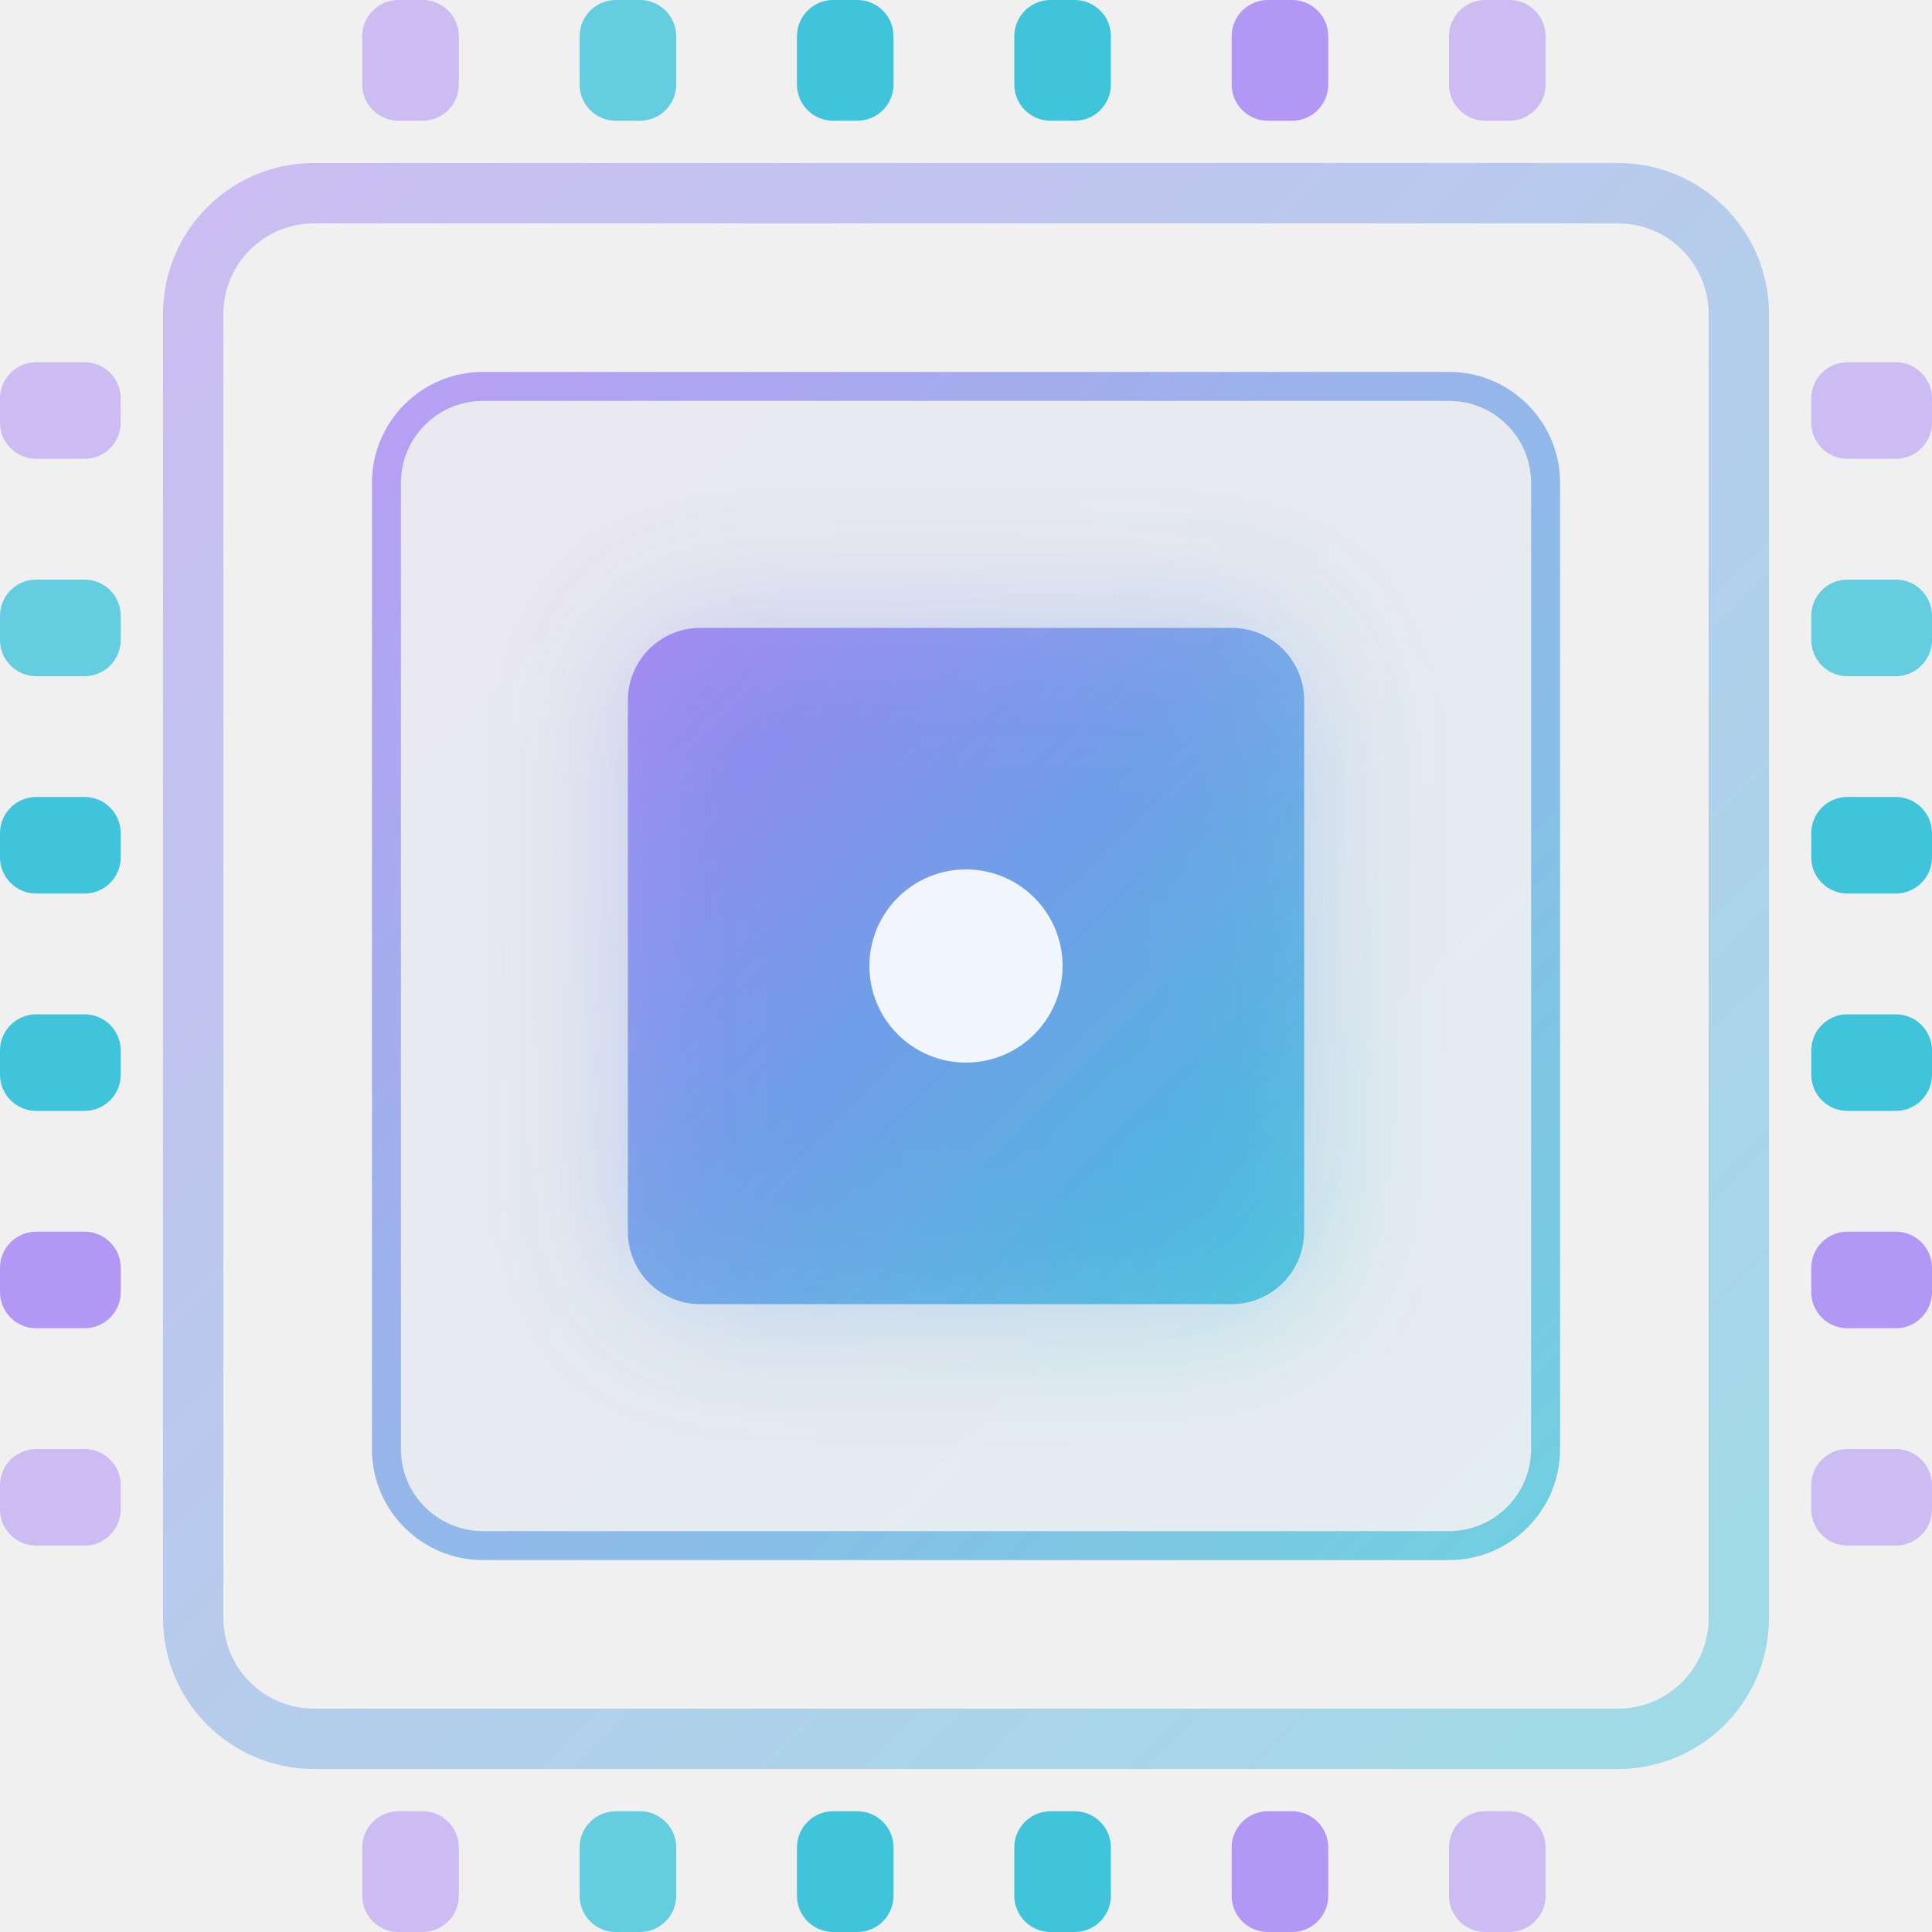
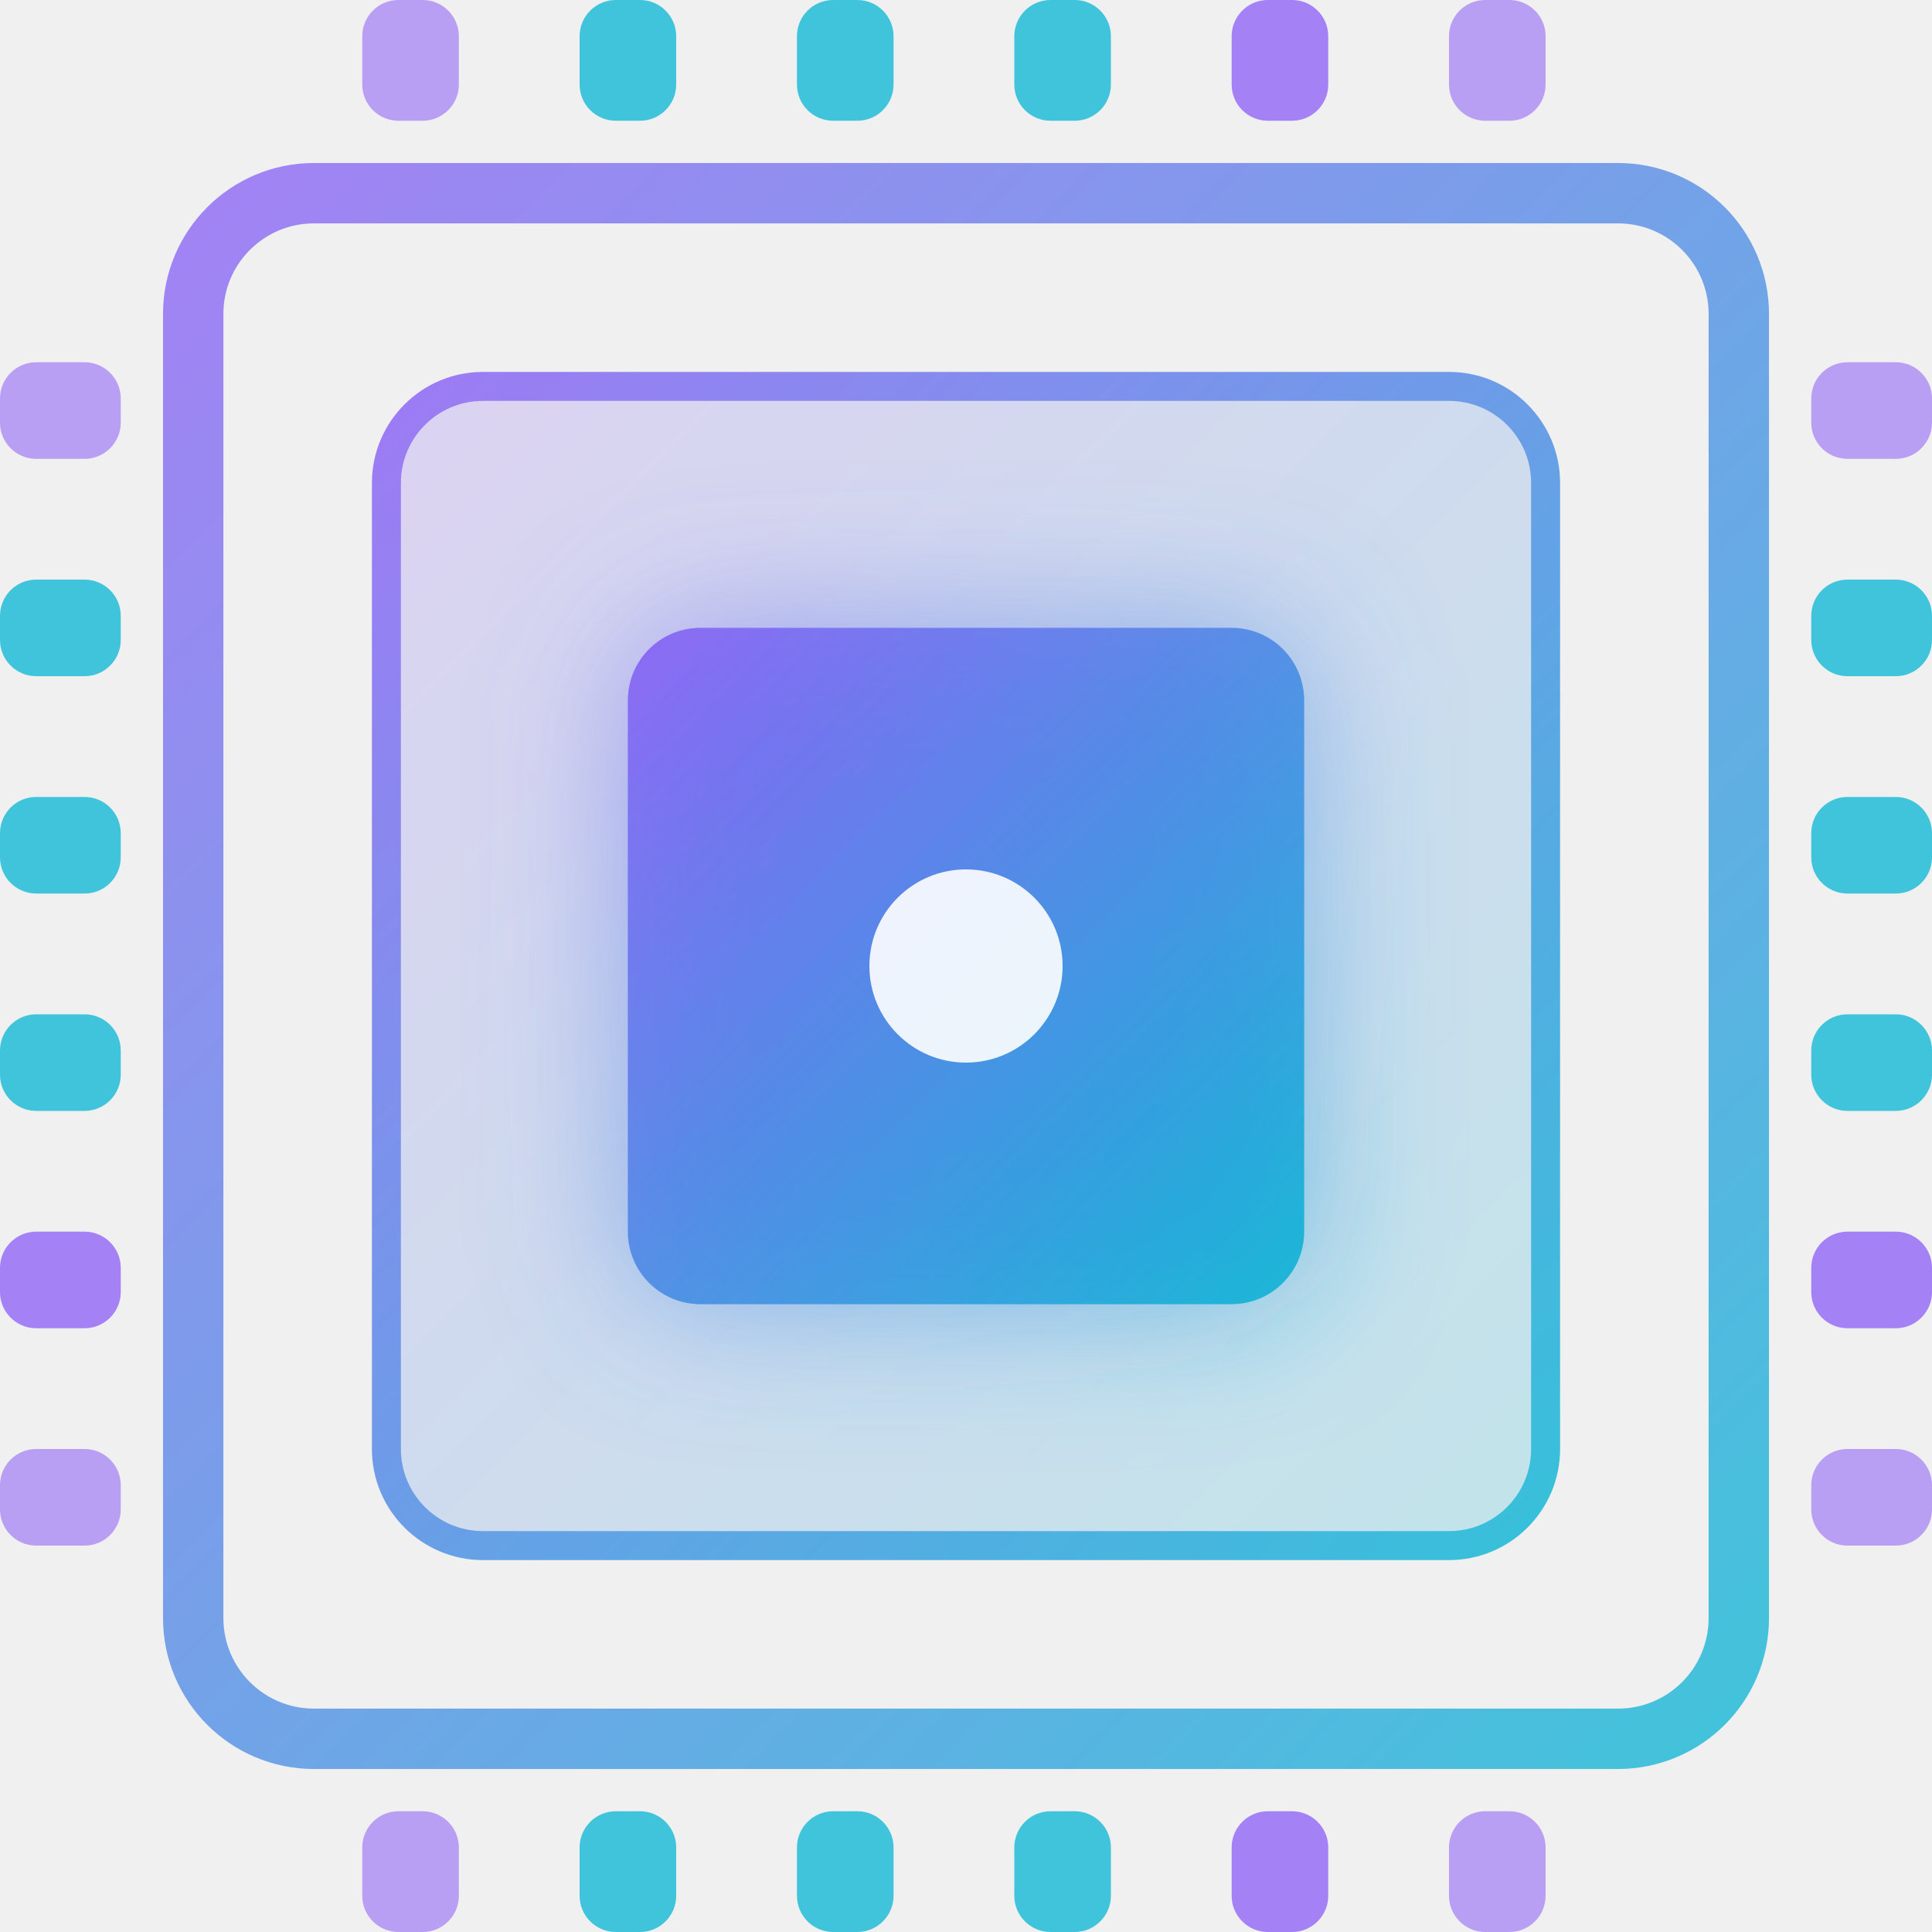
<svg xmlns="http://www.w3.org/2000/svg" xmlns:xlink="http://www.w3.org/1999/xlink" viewBox="0 0 80 80" fill="none" version="1.1" id="svg30" width="80" height="80">
  <defs id="defs3">
    <linearGradient id="g" x1="0" y1="0" x2="1" y2="1">
      <stop offset="0%" stop-color="#8B5CF6" id="stop1" />
      <stop offset="100%" stop-color="#06B6D4" id="stop2" />
    </linearGradient>
    <filter id="gl" x="-0.257" y="-0.257" width="1.514" height="1.514">
      <feGaussianBlur stdDeviation="3" id="feGaussianBlur2" />
      <feMerge id="feMerge3">
        <feMergeNode id="feMergeNode2" />
        <feMergeNode in="SourceGraphic" id="feMergeNode3" />
      </feMerge>
    </filter>
    <linearGradient xlink:href="#g" id="linearGradient30" x1="16.75" y1="16.75" x2="83.25" y2="83.25" gradientUnits="userSpaceOnUse" gradientTransform="translate(-10,-10)" />
    <linearGradient xlink:href="#g" id="linearGradient31" x1="25.4" y1="25.4" x2="74.6" y2="74.6" gradientUnits="userSpaceOnUse" gradientTransform="translate(-10,-10)" />
    <linearGradient xlink:href="#g" id="linearGradient32" x1="25.4" y1="25.4" x2="74.6" y2="74.6" gradientUnits="userSpaceOnUse" gradientTransform="translate(-10,-10)" />
    <linearGradient xlink:href="#g" id="linearGradient33" x1="28.8" y1="28.8" x2="71.2" y2="71.2" gradientUnits="userSpaceOnUse" gradientTransform="translate(-10,-10)" />
    <linearGradient xlink:href="#g" id="linearGradient34" x1="36" y1="36" x2="64" y2="64" gradientUnits="userSpaceOnUse" gradientTransform="translate(-10,-10)" />
  </defs>
-   <rect x="8" y="8" width="64" height="64" rx="5" fill="none" stroke="url(#g)" stroke-width="2.5" opacity="0.35" id="rect3" style="stroke:url(#linearGradient30)" />
-   <rect x="16" y="16" width="48" height="48" rx="4" fill="url(#g)" fill-opacity="0.1" stroke="url(#g)" stroke-width="1.2" opacity="0.55" id="rect4" style="fill:url(#linearGradient31);stroke:url(#linearGradient32)" />
-   <rect x="26" y="26" width="28" height="28" rx="3" fill="url(#g)" fill-opacity="0.3" filter="url(#gl)" id="rect5" style="fill:url(#linearGradient33)" />
-   <rect x="26" y="26" width="28" height="28" rx="3" fill="url(#g)" fill-opacity="0.5" id="rect6" style="fill:url(#linearGradient34)" />
+   <rect x="8" y="8" width="64" height="64" rx="5" fill="none" stroke="url(#g)" stroke-width="2.5" opacity="0.75" id="rect3" style="stroke:url(#linearGradient30)" />
+   <rect x="16" y="16" width="48" height="48" rx="4" fill="url(#g)" fill-opacity="0.25" stroke="url(#g)" stroke-width="1.2" opacity="0.8" id="rect4" style="fill:url(#linearGradient31);stroke:url(#linearGradient32)" />
+   <rect x="26" y="26" width="28" height="28" rx="3" fill="url(#g)" fill-opacity="0.55" filter="url(#gl)" id="rect5" style="fill:url(#linearGradient33)" />
+   <rect x="26" y="26" width="28" height="28" rx="3" fill="url(#g)" fill-opacity="0.75" id="rect6" style="fill:url(#linearGradient34)" />
  <circle cx="40" cy="40" r="4" fill="#ffffff" opacity="0.9" id="circle6" />
-   <rect x="15" y="0" width="4" height="5" rx="1.5" fill="#8b5cf6" opacity="0.35" id="rect7" />
-   <rect x="24" y="0" width="4" height="5" rx="1.5" fill="#06b6d4" opacity="0.6" id="rect8" />
+   <rect x="15" y="0" width="4" height="5" rx="1.5" fill="#8b5cf6" opacity="0.55" id="rect7" />
+   <rect x="24" y="0" width="4" height="5" rx="1.5" fill="#06b6d4" opacity="0.75" id="rect8" />
  <rect x="33" y="0" width="4" height="5" rx="1.5" fill="#06b6d4" opacity="0.75" id="rect9" />
  <rect x="42" y="0" width="4" height="5" rx="1.5" fill="#06b6d4" opacity="0.75" id="rect10" />
-   <rect x="51" y="0" width="4" height="5" rx="1.5" fill="#8b5cf6" opacity="0.6" id="rect11" />
-   <rect x="60" y="0" width="4" height="5" rx="1.5" fill="#8b5cf6" opacity="0.35" id="rect12" />
-   <rect x="15" y="75" width="4" height="5" rx="1.5" fill="#8b5cf6" opacity="0.35" id="rect13" />
-   <rect x="24" y="75" width="4" height="5" rx="1.5" fill="#06b6d4" opacity="0.6" id="rect14" />
+   <rect x="51" y="0" width="4" height="5" rx="1.5" fill="#8b5cf6" opacity="0.75" id="rect11" />
+   <rect x="60" y="0" width="4" height="5" rx="1.5" fill="#8b5cf6" opacity="0.55" id="rect12" />
+   <rect x="15" y="75" width="4" height="5" rx="1.5" fill="#8b5cf6" opacity="0.55" id="rect13" />
+   <rect x="24" y="75" width="4" height="5" rx="1.5" fill="#06b6d4" opacity="0.75" id="rect14" />
  <rect x="33" y="75" width="4" height="5" rx="1.5" fill="#06b6d4" opacity="0.75" id="rect15" />
  <rect x="42" y="75" width="4" height="5" rx="1.5" fill="#06b6d4" opacity="0.75" id="rect16" />
-   <rect x="51" y="75" width="4" height="5" rx="1.5" fill="#8b5cf6" opacity="0.6" id="rect17" />
-   <rect x="60" y="75" width="4" height="5" rx="1.5" fill="#8b5cf6" opacity="0.35" id="rect18" />
-   <rect x="0" y="15" width="5" height="4" rx="1.5" fill="#8b5cf6" opacity="0.35" id="rect19" />
-   <rect x="0" y="24" width="5" height="4" rx="1.5" fill="#06b6d4" opacity="0.6" id="rect20" />
+   <rect x="51" y="75" width="4" height="5" rx="1.5" fill="#8b5cf6" opacity="0.75" id="rect17" />
+   <rect x="60" y="75" width="4" height="5" rx="1.5" fill="#8b5cf6" opacity="0.55" id="rect18" />
+   <rect x="0" y="15" width="5" height="4" rx="1.5" fill="#8b5cf6" opacity="0.55" id="rect19" />
+   <rect x="0" y="24" width="5" height="4" rx="1.5" fill="#06b6d4" opacity="0.75" id="rect20" />
  <rect x="0" y="33" width="5" height="4" rx="1.5" fill="#06b6d4" opacity="0.75" id="rect21" />
  <rect x="0" y="42" width="5" height="4" rx="1.5" fill="#06b6d4" opacity="0.75" id="rect22" />
-   <rect x="0" y="51" width="5" height="4" rx="1.5" fill="#8b5cf6" opacity="0.6" id="rect23" />
-   <rect x="0" y="60" width="5" height="4" rx="1.5" fill="#8b5cf6" opacity="0.35" id="rect24" />
-   <rect x="75" y="15" width="5" height="4" rx="1.5" fill="#8b5cf6" opacity="0.35" id="rect25" />
-   <rect x="75" y="24" width="5" height="4" rx="1.5" fill="#06b6d4" opacity="0.6" id="rect26" />
+   <rect x="0" y="51" width="5" height="4" rx="1.5" fill="#8b5cf6" opacity="0.75" id="rect23" />
+   <rect x="0" y="60" width="5" height="4" rx="1.5" fill="#8b5cf6" opacity="0.55" id="rect24" />
+   <rect x="75" y="15" width="5" height="4" rx="1.5" fill="#8b5cf6" opacity="0.55" id="rect25" />
+   <rect x="75" y="24" width="5" height="4" rx="1.5" fill="#06b6d4" opacity="0.75" id="rect26" />
  <rect x="75" y="33" width="5" height="4" rx="1.5" fill="#06b6d4" opacity="0.75" id="rect27" />
  <rect x="75" y="42" width="5" height="4" rx="1.5" fill="#06b6d4" opacity="0.75" id="rect28" />
-   <rect x="75" y="51" width="5" height="4" rx="1.5" fill="#8b5cf6" opacity="0.6" id="rect29" />
-   <rect x="75" y="60" width="5" height="4" rx="1.5" fill="#8b5cf6" opacity="0.35" id="rect30" />
+   <rect x="75" y="51" width="5" height="4" rx="1.5" fill="#8b5cf6" opacity="0.75" id="rect29" />
+   <rect x="75" y="60" width="5" height="4" rx="1.5" fill="#8b5cf6" opacity="0.55" id="rect30" />
</svg>
